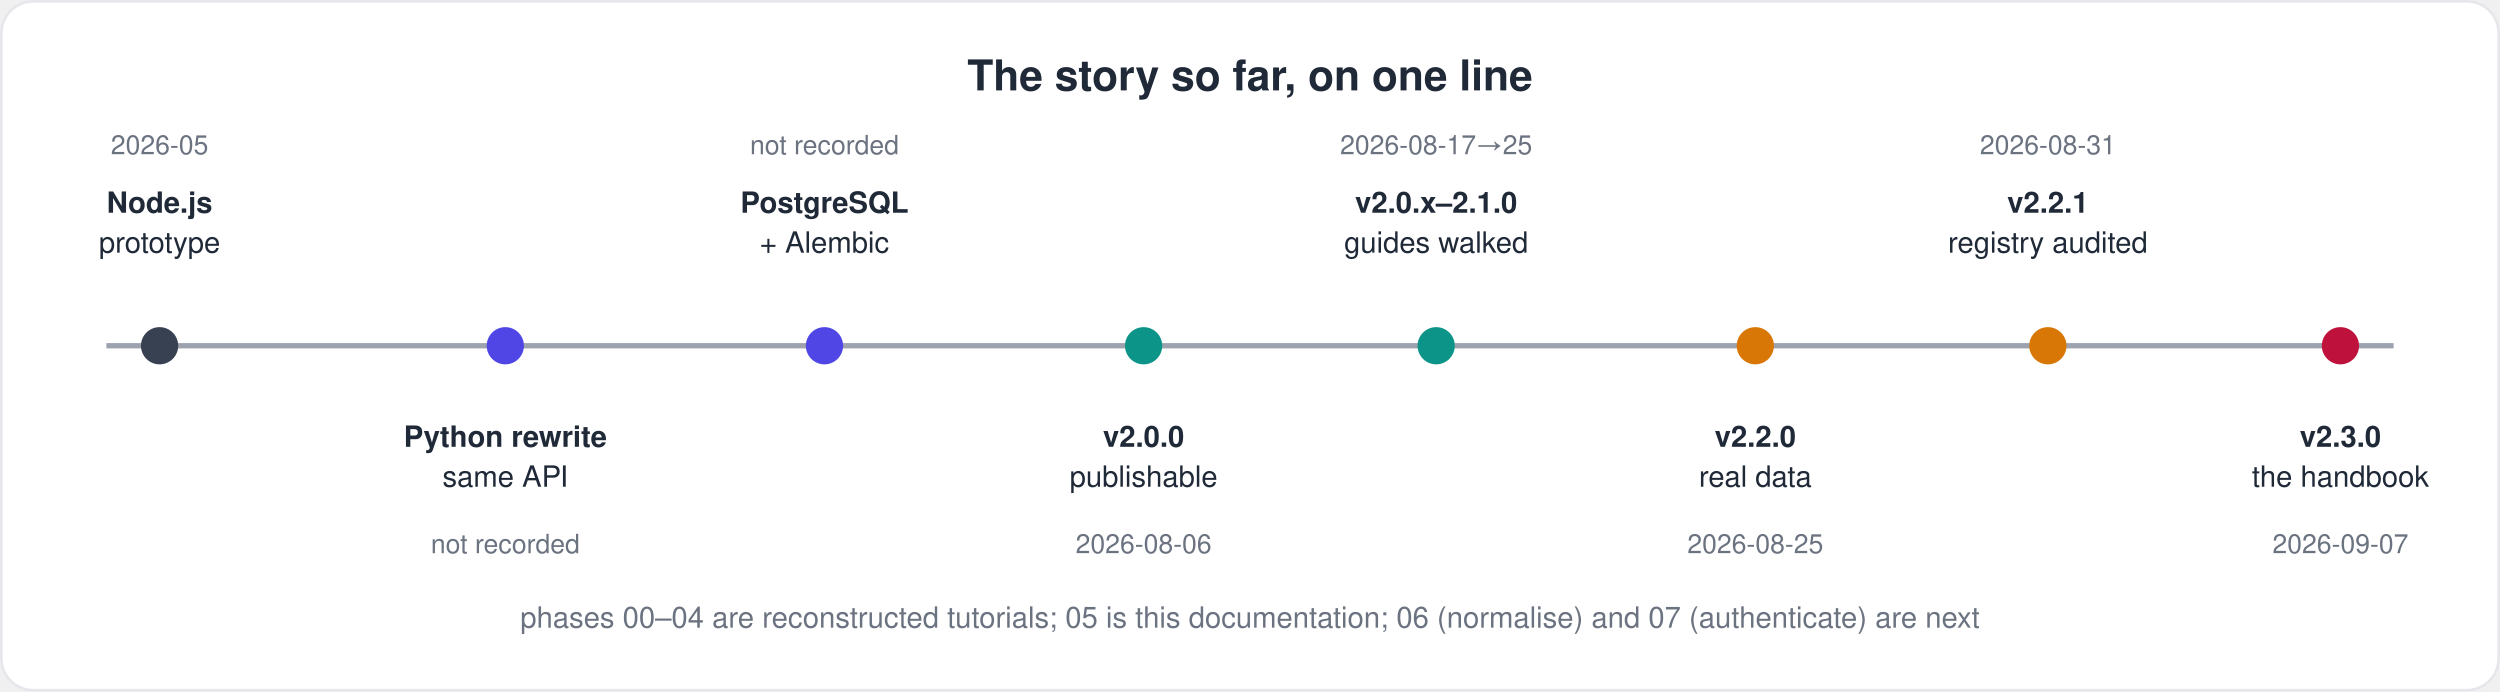
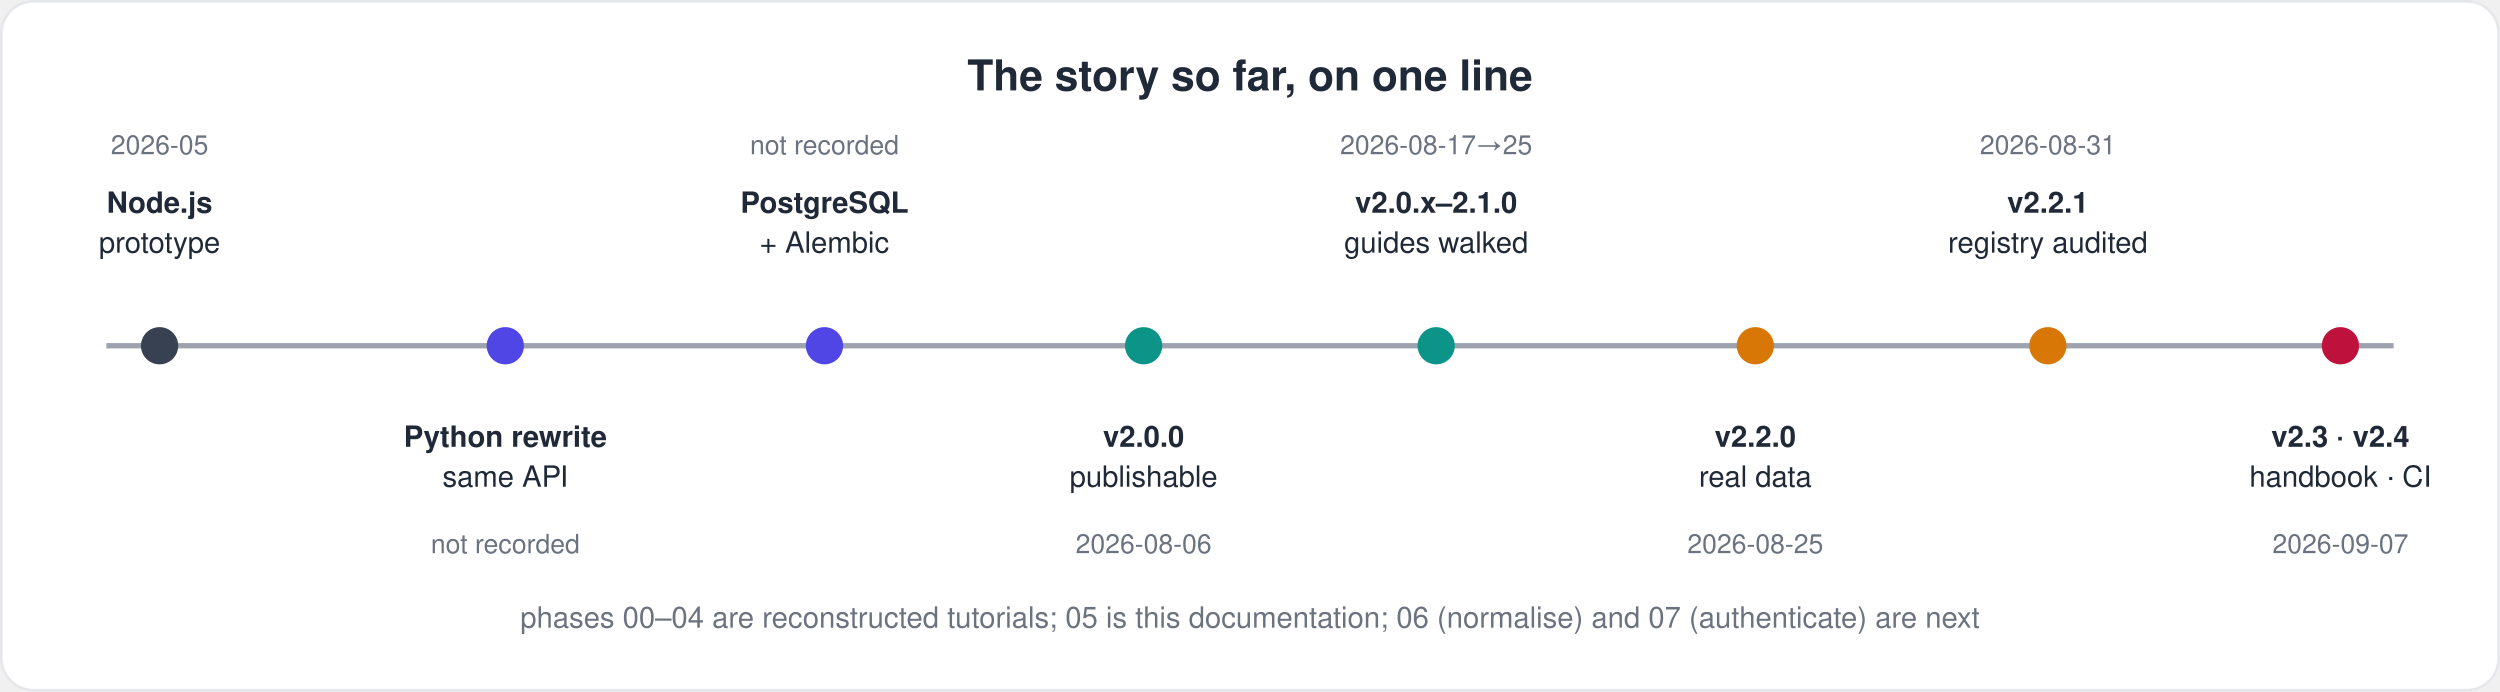
<svg xmlns="http://www.w3.org/2000/svg" viewBox="0 0 940 260" width="940" height="260" role="img" aria-label="Milestones from the Node prototype in May 2026 through the Python rewrite, publication, verification, real data, the audit and the handbook" font-family="-apple-system,Segoe UI,Helvetica,Arial,sans-serif">
  <rect x="0.5" y="0.5" width="939" height="259" rx="12" fill="#ffffff" stroke="#e5e7eb" />
  <defs>
    <marker id="arrow" viewBox="0 0 10 10" refX="9" refY="5" markerWidth="8" markerHeight="8" orient="auto-start-reverse">
      <path d="M 0 0 L 10 5 L 0 10 z" fill="#9ca3af" />
    </marker>
  </defs>
  <text x="470.0" y="34" font-size="16" fill="#1f2937" text-anchor="middle" font-weight="bold">The story so far, on one line</text>
  <line x1="40" y1="130" x2="900" y2="130" stroke="#9ca3af" stroke-width="2" />
  <circle cx="60" cy="130" r="7" fill="#374151" />
  <text x="60" y="58" font-size="10" fill="#6b7280" text-anchor="middle" font-weight="normal">2026-05</text>
  <text x="60" y="80" font-size="11" fill="#1f2937" text-anchor="middle" font-weight="bold">Node.js</text>
  <text x="60" y="95" font-size="11" fill="#1f2937" text-anchor="middle" font-weight="normal">prototype</text>
  <circle cx="190" cy="130" r="7" fill="#4f46e5" />
  <text x="190" y="208" font-size="10" fill="#6b7280" text-anchor="middle" font-weight="normal">not recorded</text>
  <text x="190" y="168" font-size="11" fill="#1f2937" text-anchor="middle" font-weight="bold">Python rewrite</text>
  <text x="190" y="183" font-size="11" fill="#1f2937" text-anchor="middle" font-weight="normal">same API</text>
  <circle cx="310" cy="130" r="7" fill="#4f46e5" />
  <text x="310" y="58" font-size="10" fill="#6b7280" text-anchor="middle" font-weight="normal">not recorded</text>
  <text x="310" y="80" font-size="11" fill="#1f2937" text-anchor="middle" font-weight="bold">PostgreSQL</text>
  <text x="310" y="95" font-size="11" fill="#1f2937" text-anchor="middle" font-weight="normal">+ Alembic</text>
  <circle cx="430" cy="130" r="7" fill="#0d9488" />
  <text x="430" y="208" font-size="10" fill="#6b7280" text-anchor="middle" font-weight="normal">2026-08-06</text>
  <text x="430" y="168" font-size="11" fill="#1f2937" text-anchor="middle" font-weight="bold">v2.0.0</text>
  <text x="430" y="183" font-size="11" fill="#1f2937" text-anchor="middle" font-weight="normal">publishable</text>
  <circle cx="540" cy="130" r="7" fill="#0d9488" />
  <text x="540" y="58" font-size="10" fill="#6b7280" text-anchor="middle" font-weight="normal">2026-08-17→25</text>
  <text x="540" y="80" font-size="11" fill="#1f2937" text-anchor="middle" font-weight="bold">v2.0.x–2.1.0</text>
  <text x="540" y="95" font-size="11" fill="#1f2937" text-anchor="middle" font-weight="normal">guides walked</text>
  <circle cx="660" cy="130" r="7" fill="#d97706" />
  <text x="660" y="208" font-size="10" fill="#6b7280" text-anchor="middle" font-weight="normal">2026-08-25</text>
  <text x="660" y="168" font-size="11" fill="#1f2937" text-anchor="middle" font-weight="bold">v2.2.0</text>
  <text x="660" y="183" font-size="11" fill="#1f2937" text-anchor="middle" font-weight="normal">real data</text>
  <circle cx="770" cy="130" r="7" fill="#d97706" />
  <text x="770" y="58" font-size="10" fill="#6b7280" text-anchor="middle" font-weight="normal">2026-08-31</text>
  <text x="770" y="80" font-size="11" fill="#1f2937" text-anchor="middle" font-weight="bold">v2.2.1</text>
  <text x="770" y="95" font-size="11" fill="#1f2937" text-anchor="middle" font-weight="normal">registry audited</text>
  <circle cx="880" cy="130" r="7" fill="#be123c" />
  <text x="880" y="208" font-size="10" fill="#6b7280" text-anchor="middle" font-weight="normal">2026-09-07</text>
-   <text x="880" y="168" font-size="11" fill="#1f2937" text-anchor="middle" font-weight="bold">v2.3.0</text>
-   <text x="880" y="183" font-size="11" fill="#1f2937" text-anchor="middle" font-weight="normal">the handbook</text>
+   <text x="880" y="168" font-size="11" fill="#1f2937" text-anchor="middle" font-weight="bold">v2.3 · v2.4</text>
+   <text x="880" y="183" font-size="11" fill="#1f2937" text-anchor="middle" font-weight="normal">handbook · CI</text>
  <text x="470.0" y="236" font-size="11" fill="#6b7280" text-anchor="middle" font-weight="normal">phases 00–04 are reconstructed tutorials; 05 is this documentation; 06 (normalise) and 07 (authenticate) are next</text>
</svg>
